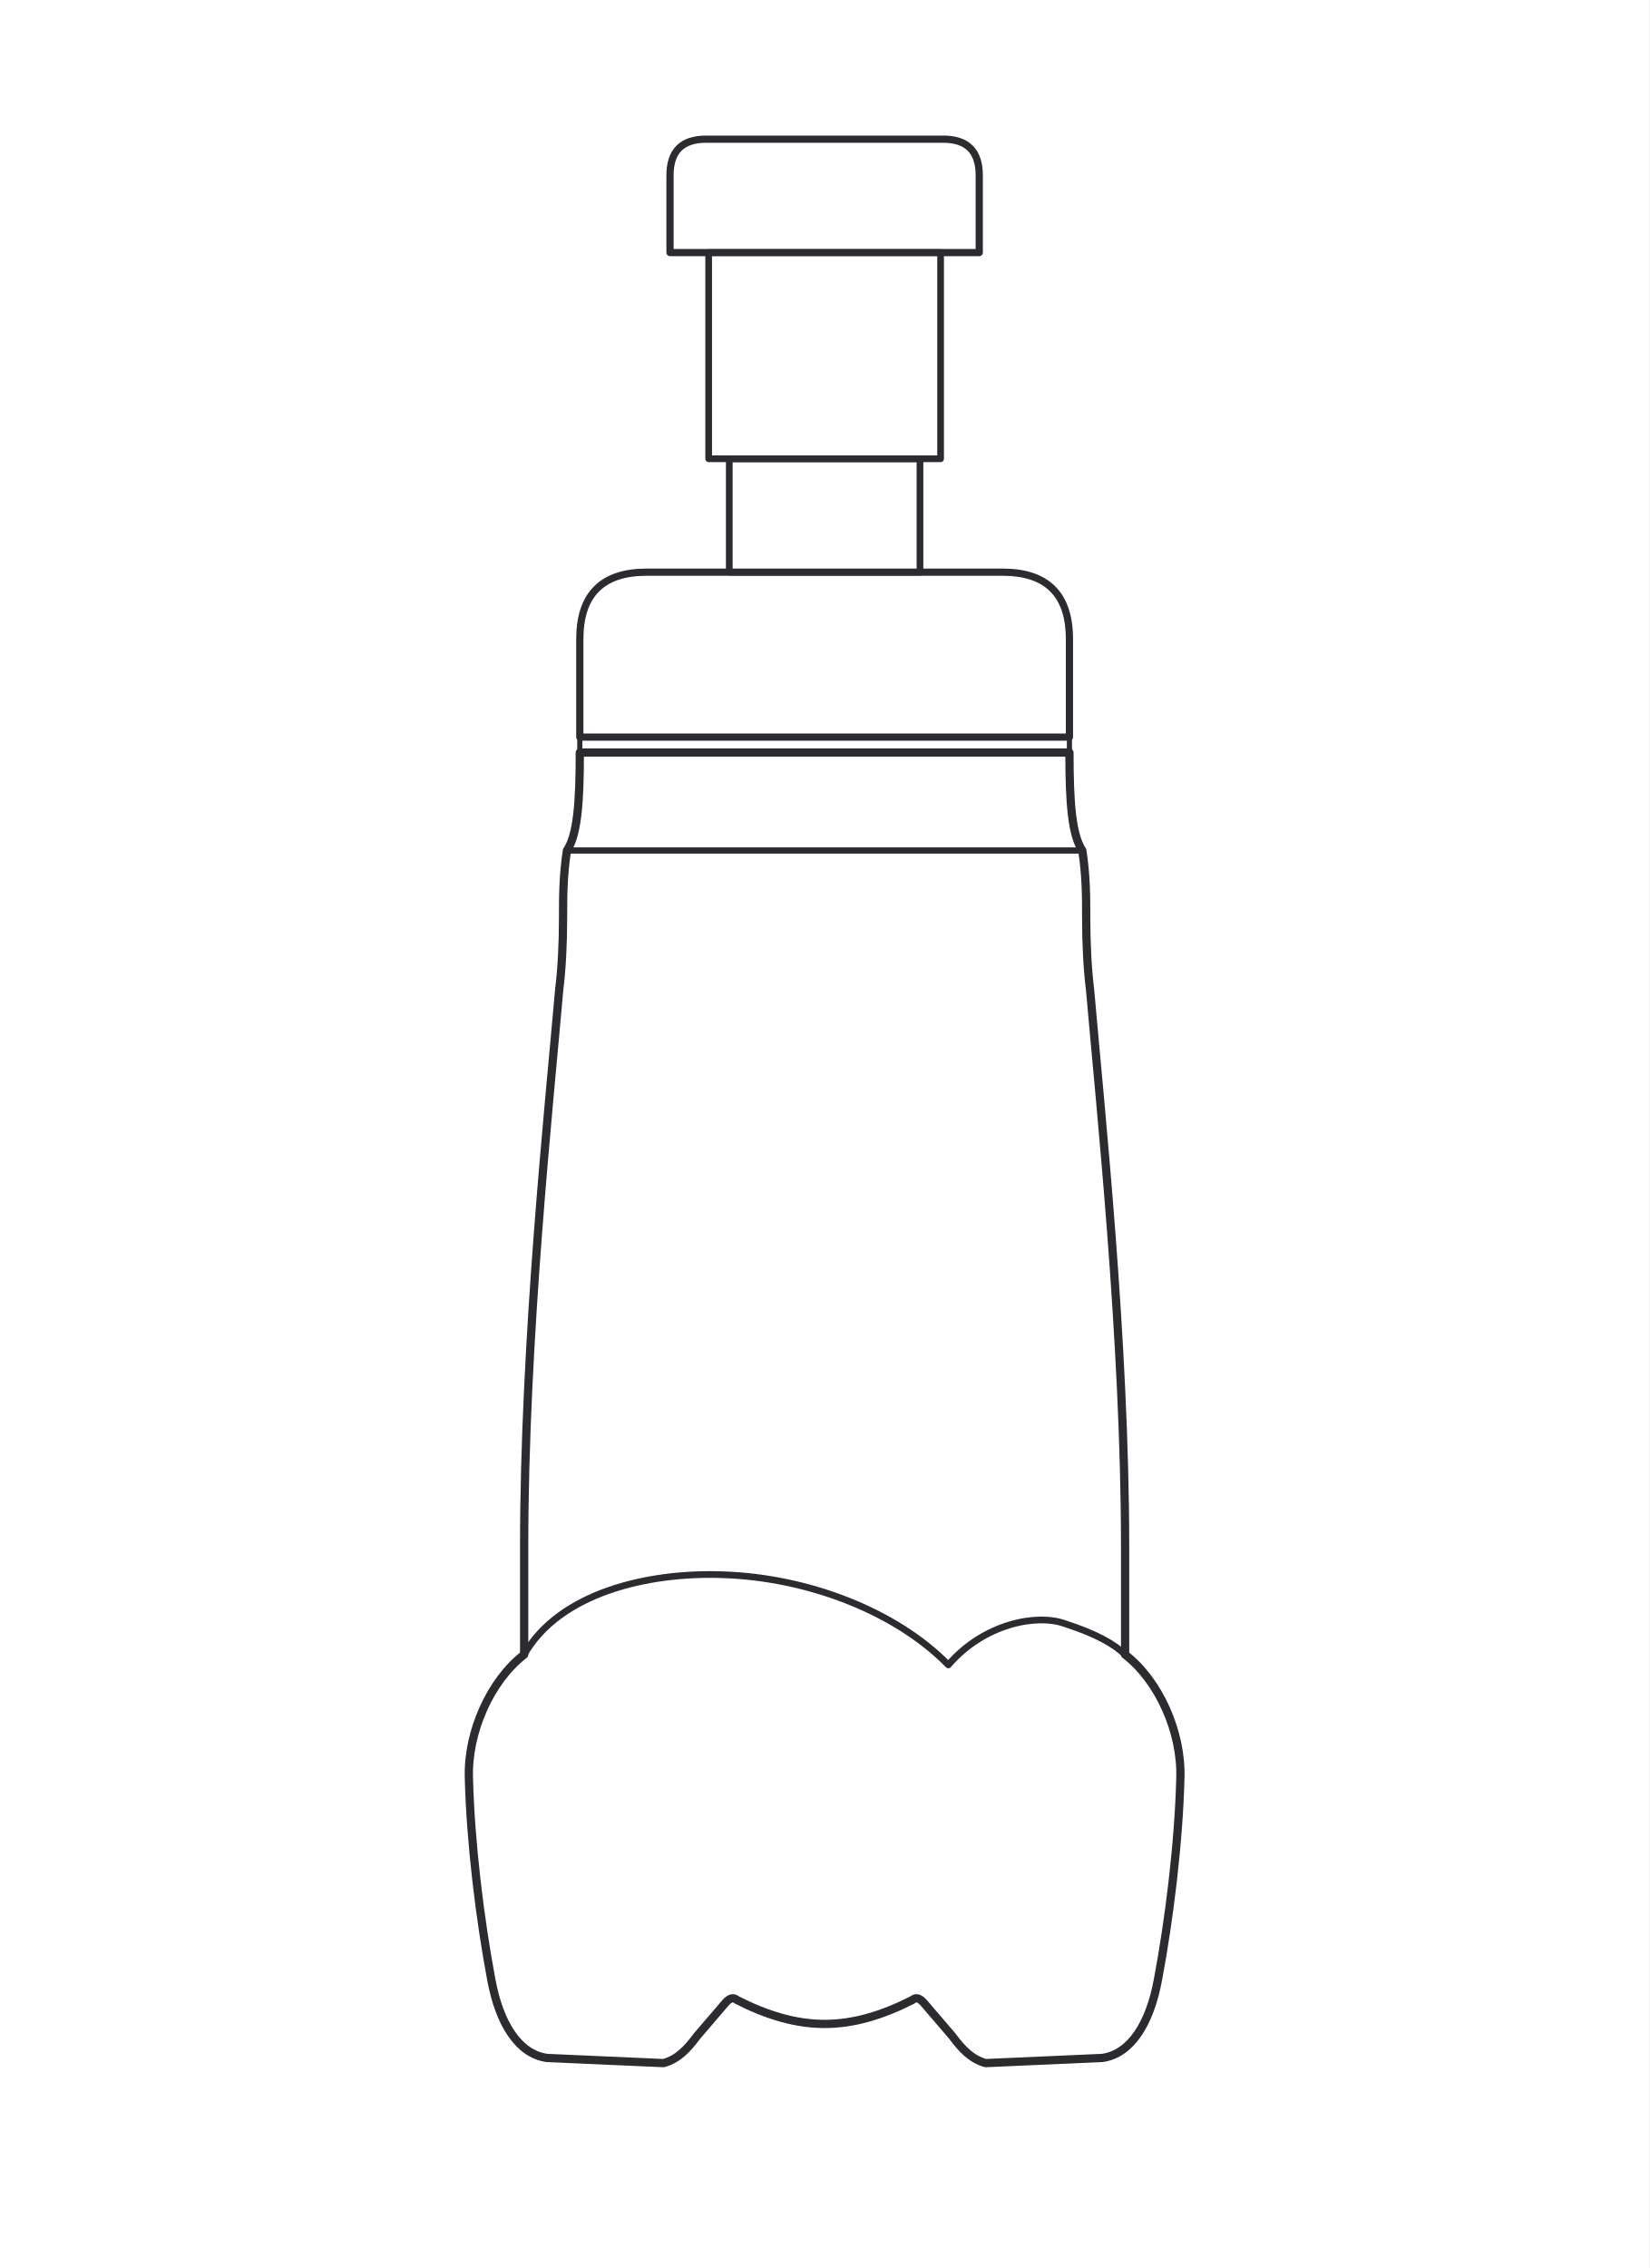
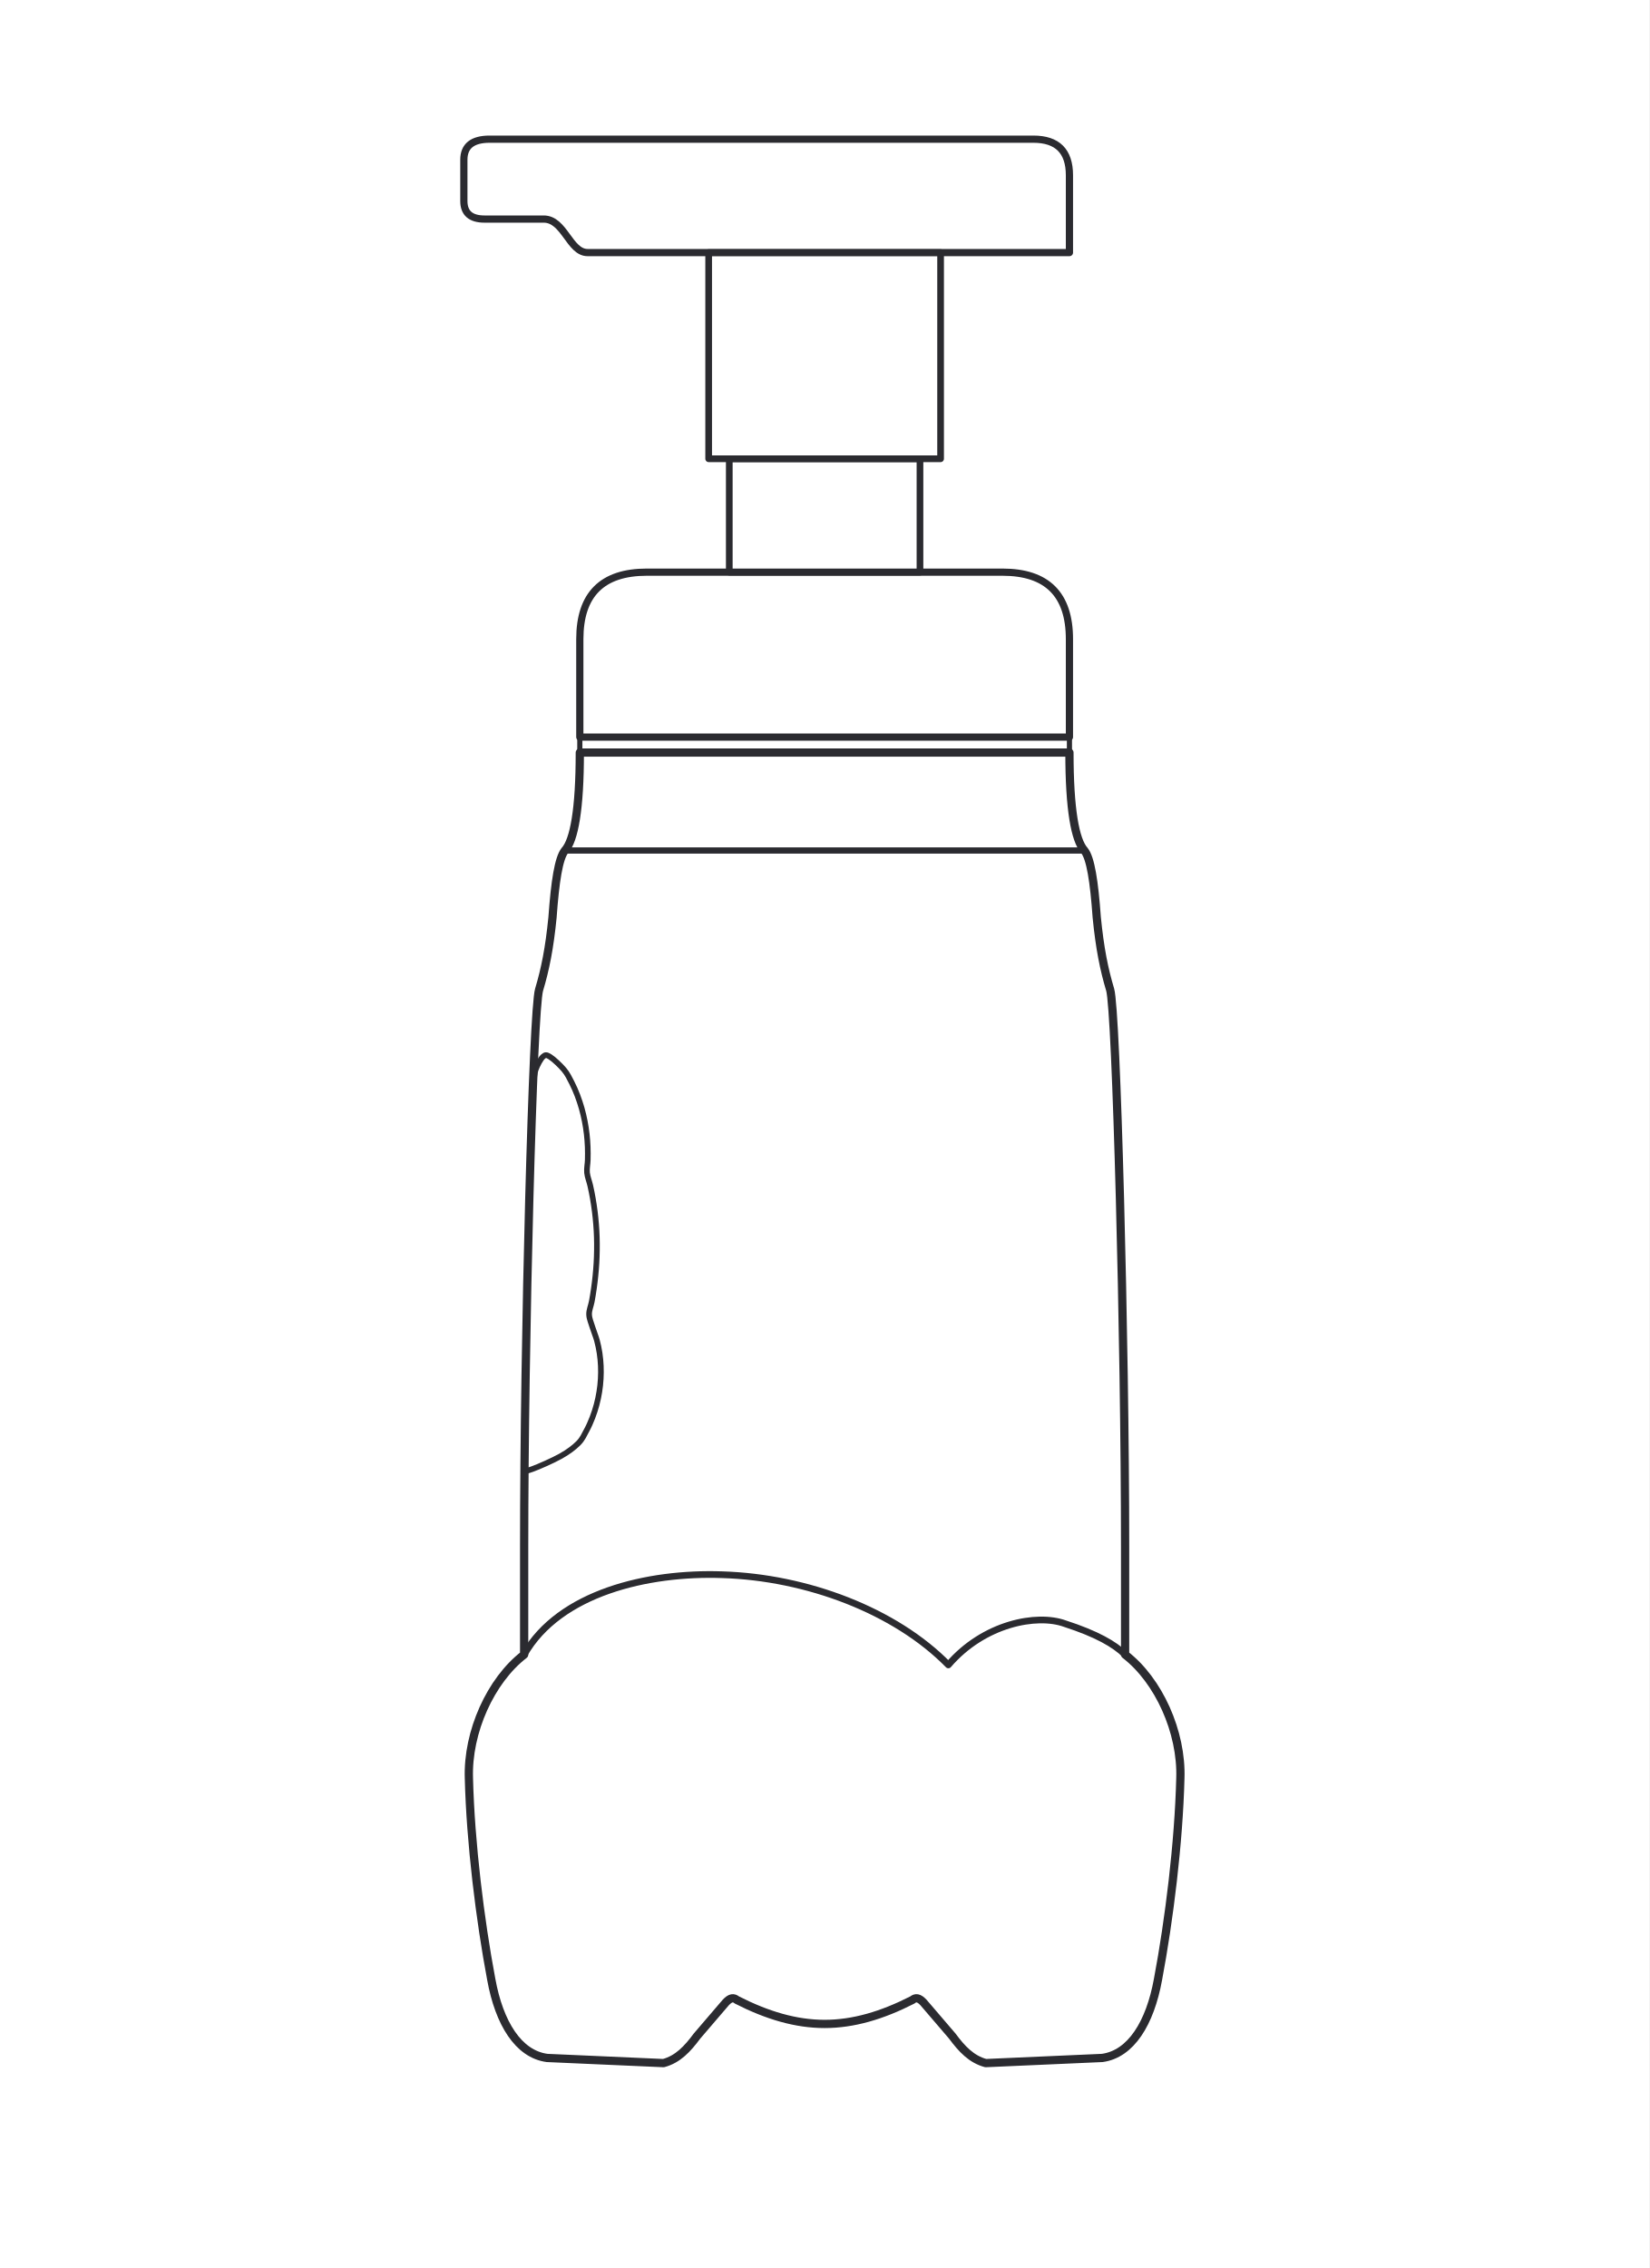
<svg xmlns="http://www.w3.org/2000/svg" width="640" height="880" viewBox="0 0 640 880">
  <rect width="640" height="880" fill="#fff" />
  <g id="Bottle">
-     <path id="body_outline" d="M225 292 C225.00 312.00 224.00 324.00 220.00 330.00 C218.50 340.00 218.50 348.00 218.50 356.00 C218.50 366.00 218.00 376.00 217.00 384.00 C213.00 430.00 203.40 520.00 203.40 600.00 C203.40 615.00 203.40 630.00 203.40 642.00 C190.40 652.00 181.34 672.00 181.96 690.00 C182.58 715.00 186.30 745.00 190.63 768.00 C193.72 785.00 201.15 797.00 212.29 798.50 L257.48 800.50 C263.05 799.00 266.77 795.00 270.48 790.00 L281.62 777.00 C283.48 775.00 284.72 775.00 285.95 776.00 C297.72 782.00 308.86 785.30 320.00 785.30 C331.14 785.30 342.28 782.00 354.05 776.00 C355.28 775.00 356.52 775.00 358.38 777.00 L369.52 790.00 C373.23 795.00 376.95 799.00 382.52 800.50 L427.71 798.50 C438.85 797.00 446.28 785.00 449.37 768.00 C453.70 745.00 457.42 715.00 458.04 690.00 C458.66 672.00 449.60 652.00 436.60 642.00 C436.60 630.00 436.60 615.00 436.60 600.00 C436.60 520.00 427.00 430.00 423.00 384.00 C422.00 376.00 421.50 366.00 421.50 356.00 C421.50 348.00 421.50 340.00 420.00 330.00 C416.00 324.00 415.00 312.00 415.00 292.00 Z" fill="none" stroke="#2b2b30" stroke-width="3.2" stroke-linejoin="round" stroke-linecap="round" />
-     <path id="shoulder_parting_line" d="M220.00 330 L420.00 330" fill="none" stroke="#2b2b30" stroke-width="2.4" stroke-linejoin="round" stroke-linecap="round" />
+     <path id="body_outline" d="M225 292 C225.00 314.00 222.80 326.00 219.20 330.00 C216.80 333.00 215.40 342.00 214.40 356.00 C213.20 368.00 211.60 376.00 209.20 384.00 C206.80 392.00 203.40 520.00 203.40 600.00 C203.40 615.00 203.40 630.00 203.40 642.00 C190.40 652.00 181.34 672.00 181.96 690.00 C182.58 715.00 186.30 745.00 190.63 768.00 C193.72 785.00 201.15 797.00 212.29 798.50 L257.48 800.50 C263.05 799.00 266.77 795.00 270.48 790.00 L281.62 777.00 C283.48 775.00 284.72 775.00 285.95 776.00 C297.72 782.00 308.86 785.30 320.00 785.30 C331.14 785.30 342.28 782.00 354.05 776.00 C355.28 775.00 356.52 775.00 358.38 777.00 L369.52 790.00 C373.23 795.00 376.95 799.00 382.52 800.50 L427.71 798.50 C438.85 797.00 446.28 785.00 449.37 768.00 C453.70 745.00 457.42 715.00 458.04 690.00 C458.66 672.00 449.60 652.00 436.60 642.00 C436.60 630.00 436.60 615.00 436.60 600.00 C436.60 520.00 433.20 392.00 430.80 384.00 C428.40 376.00 426.80 368.00 425.60 356.00 C424.60 342.00 423.20 333.00 420.80 330.00 C417.20 326.00 415.00 314.00 415.00 292.00 Z" fill="none" stroke="#2b2b30" stroke-width="3.2" stroke-linejoin="round" stroke-linecap="round" />
+     <path id="shoulder_parting_line" d="M219.20 330 L420.80 330" fill="none" stroke="#2b2b30" stroke-width="2.4" stroke-linejoin="round" stroke-linecap="round" />
    <path id="foam_parting_line" d="M203.40 642 C217.12 618 251.41 610 280.22 611 C313.14 612 347.44 625 368.01 646 C381.73 630 402.31 626 413.28 630 C425.63 634 432.48 638 436.60 642" fill="none" stroke="#2b2b30" stroke-width="2.6" stroke-linejoin="round" stroke-linecap="round" />
  </g>
+   <g id="Label">
+     <path id="label_side" d="M210.69 410.02 C209.77 410.85 208.47 413.35 207.87 415.02 C207.27 416.69 207.28 418.35 207.07 420.02 C206.87 421.69 206.76 423.35 206.66 425.02 C206.56 426.69 206.54 428.35 206.48 430.02 C206.42 431.69 206.36 433.35 206.30 435.02 C206.25 436.69 206.19 438.35 206.14 440.02 C206.08 441.69 206.03 443.35 205.98 445.02 C205.92 446.69 205.87 448.35 205.82 450.02 C205.77 451.69 205.73 453.35 205.68 455.02 C205.63 456.69 205.58 458.35 205.54 460.02 C205.49 461.69 205.44 463.35 205.40 465.02 C205.35 466.69 205.31 468.35 205.27 470.02 C205.23 471.69 205.18 473.35 205.14 475.02 C205.10 476.69 205.06 478.35 205.02 480.02 C204.98 481.69 204.94 483.35 204.90 485.02 C204.86 486.69 204.83 488.35 204.79 490.02 C204.75 491.69 204.71 493.35 204.68 495.02 C204.64 496.69 204.61 498.35 204.57 500.02 C204.54 501.69 204.50 503.35 204.47 505.02 C204.44 506.69 204.41 508.35 204.37 510.02 C204.34 511.69 204.31 513.35 204.28 515.02 C204.25 516.69 204.22 518.35 204.19 520.02 C204.16 521.69 204.13 523.35 204.11 525.02 C204.08 526.69 204.05 528.35 204.03 530.02 C204.00 531.69 203.97 533.35 203.95 535.02 C203.92 536.69 203.90 538.35 203.88 540.02 C203.85 541.69 203.83 543.35 203.81 545.02 C203.78 546.69 203.76 548.35 203.74 550.02 C203.72 551.69 203.70 553.35 203.68 555.02 C203.66 556.69 203.65 558.35 203.63 560.02 C203.61 561.69 203.59 563.35 203.58 565.02 C203.56 566.69 203.04 569.19 203.53 570.02 C204.03 570.85 204.19 570.85 206.53 570.02 C208.86 569.19 214.56 566.69 217.54 565.02 C220.52 563.35 222.71 561.69 224.39 560.02 C226.07 558.35 226.70 556.69 227.62 555.02 C228.53 553.35 229.24 551.69 229.89 550.02 C230.54 548.35 231.07 546.69 231.51 545.02 C231.96 543.35 232.30 541.69 232.57 540.02 C232.84 538.35 233.02 536.69 233.11 535.02 C233.21 533.35 233.22 531.69 233.15 530.02 C233.08 528.35 232.92 526.69 232.67 525.02 C232.41 523.35 232.08 521.69 231.62 520.02 C231.16 518.35 230.43 516.69 229.92 515.02 C229.42 513.35 228.65 511.69 228.60 510.02 C228.55 508.35 229.32 506.69 229.63 505.02 C229.94 503.35 230.22 501.69 230.45 500.02 C230.69 498.35 230.90 496.69 231.06 495.02 C231.23 493.35 231.36 491.69 231.46 490.02 C231.55 488.35 231.61 486.69 231.63 485.02 C231.66 483.35 231.64 481.69 231.59 480.02 C231.54 478.35 231.45 476.69 231.31 475.02 C231.18 473.35 231.01 471.69 230.80 470.02 C230.59 468.35 230.34 466.69 230.05 465.02 C229.76 463.35 229.43 461.69 229.05 460.02 C228.68 458.35 227.96 456.69 227.80 455.02 C227.64 453.35 228.04 451.69 228.08 450.02 C228.12 448.35 228.13 446.69 228.06 445.02 C228.00 443.35 227.87 441.69 227.68 440.02 C227.49 438.35 227.23 436.69 226.91 435.02 C226.58 433.35 226.19 431.69 225.72 430.02 C225.24 428.35 224.70 426.69 224.06 425.02 C223.41 423.35 222.72 421.69 221.85 420.02 C220.97 418.35 220.24 416.69 218.83 415.02 C217.42 413.35 214.75 410.85 213.39 410.02 C212.03 409.19 211.61 409.19 210.69 410.02 Z" fill="none" stroke="#2b2b30" stroke-width="2.2" stroke-linejoin="round" stroke-linecap="round" />
+   </g>
  <g id="Pump">
-     <path id="pump_head_back" d="M260 98 L260 68 Q260 54 274 54 L366 54 Q380 54 380 68 L380 98 Z" fill="none" stroke="#2b2b30" stroke-width="2.8" stroke-linejoin="round" stroke-linecap="round" />
+     <path id="pump_head" d="M190 54 L401 54 Q415 54 415 68 L415 98 L228 98 C221 98 219 85 211 85 L188 85 Q180 85 180 78 L180 62 Q180 54 190 54 Z" fill="none" stroke="#2b2b30" stroke-width="2.8" stroke-linejoin="round" stroke-linecap="round" />
    <path id="stem_upper" d="M275 98 L365 98 L365 178 L275 178 Z" fill="none" stroke="#2b2b30" stroke-width="2.6" stroke-linejoin="round" stroke-linecap="round" />
    <path id="stem_lower" d="M283 178 L357 178 L357 222 L283 222 Z" fill="none" stroke="#2b2b30" stroke-width="2.6" stroke-linejoin="round" stroke-linecap="round" />
    <path id="cap" d="M225 286 L225 248 Q225 222 251 222 L389 222 Q415 222 415 248 L415 286 Z" fill="none" stroke="#2b2b30" stroke-width="2.8" stroke-linejoin="round" stroke-linecap="round" />
    <path id="cap_ring" d="M225 286 L415 286 L415 292 L225 292 Z" fill="none" stroke="#2b2b30" stroke-width="2.0" stroke-linejoin="round" stroke-linecap="round" />
  </g>
</svg>
